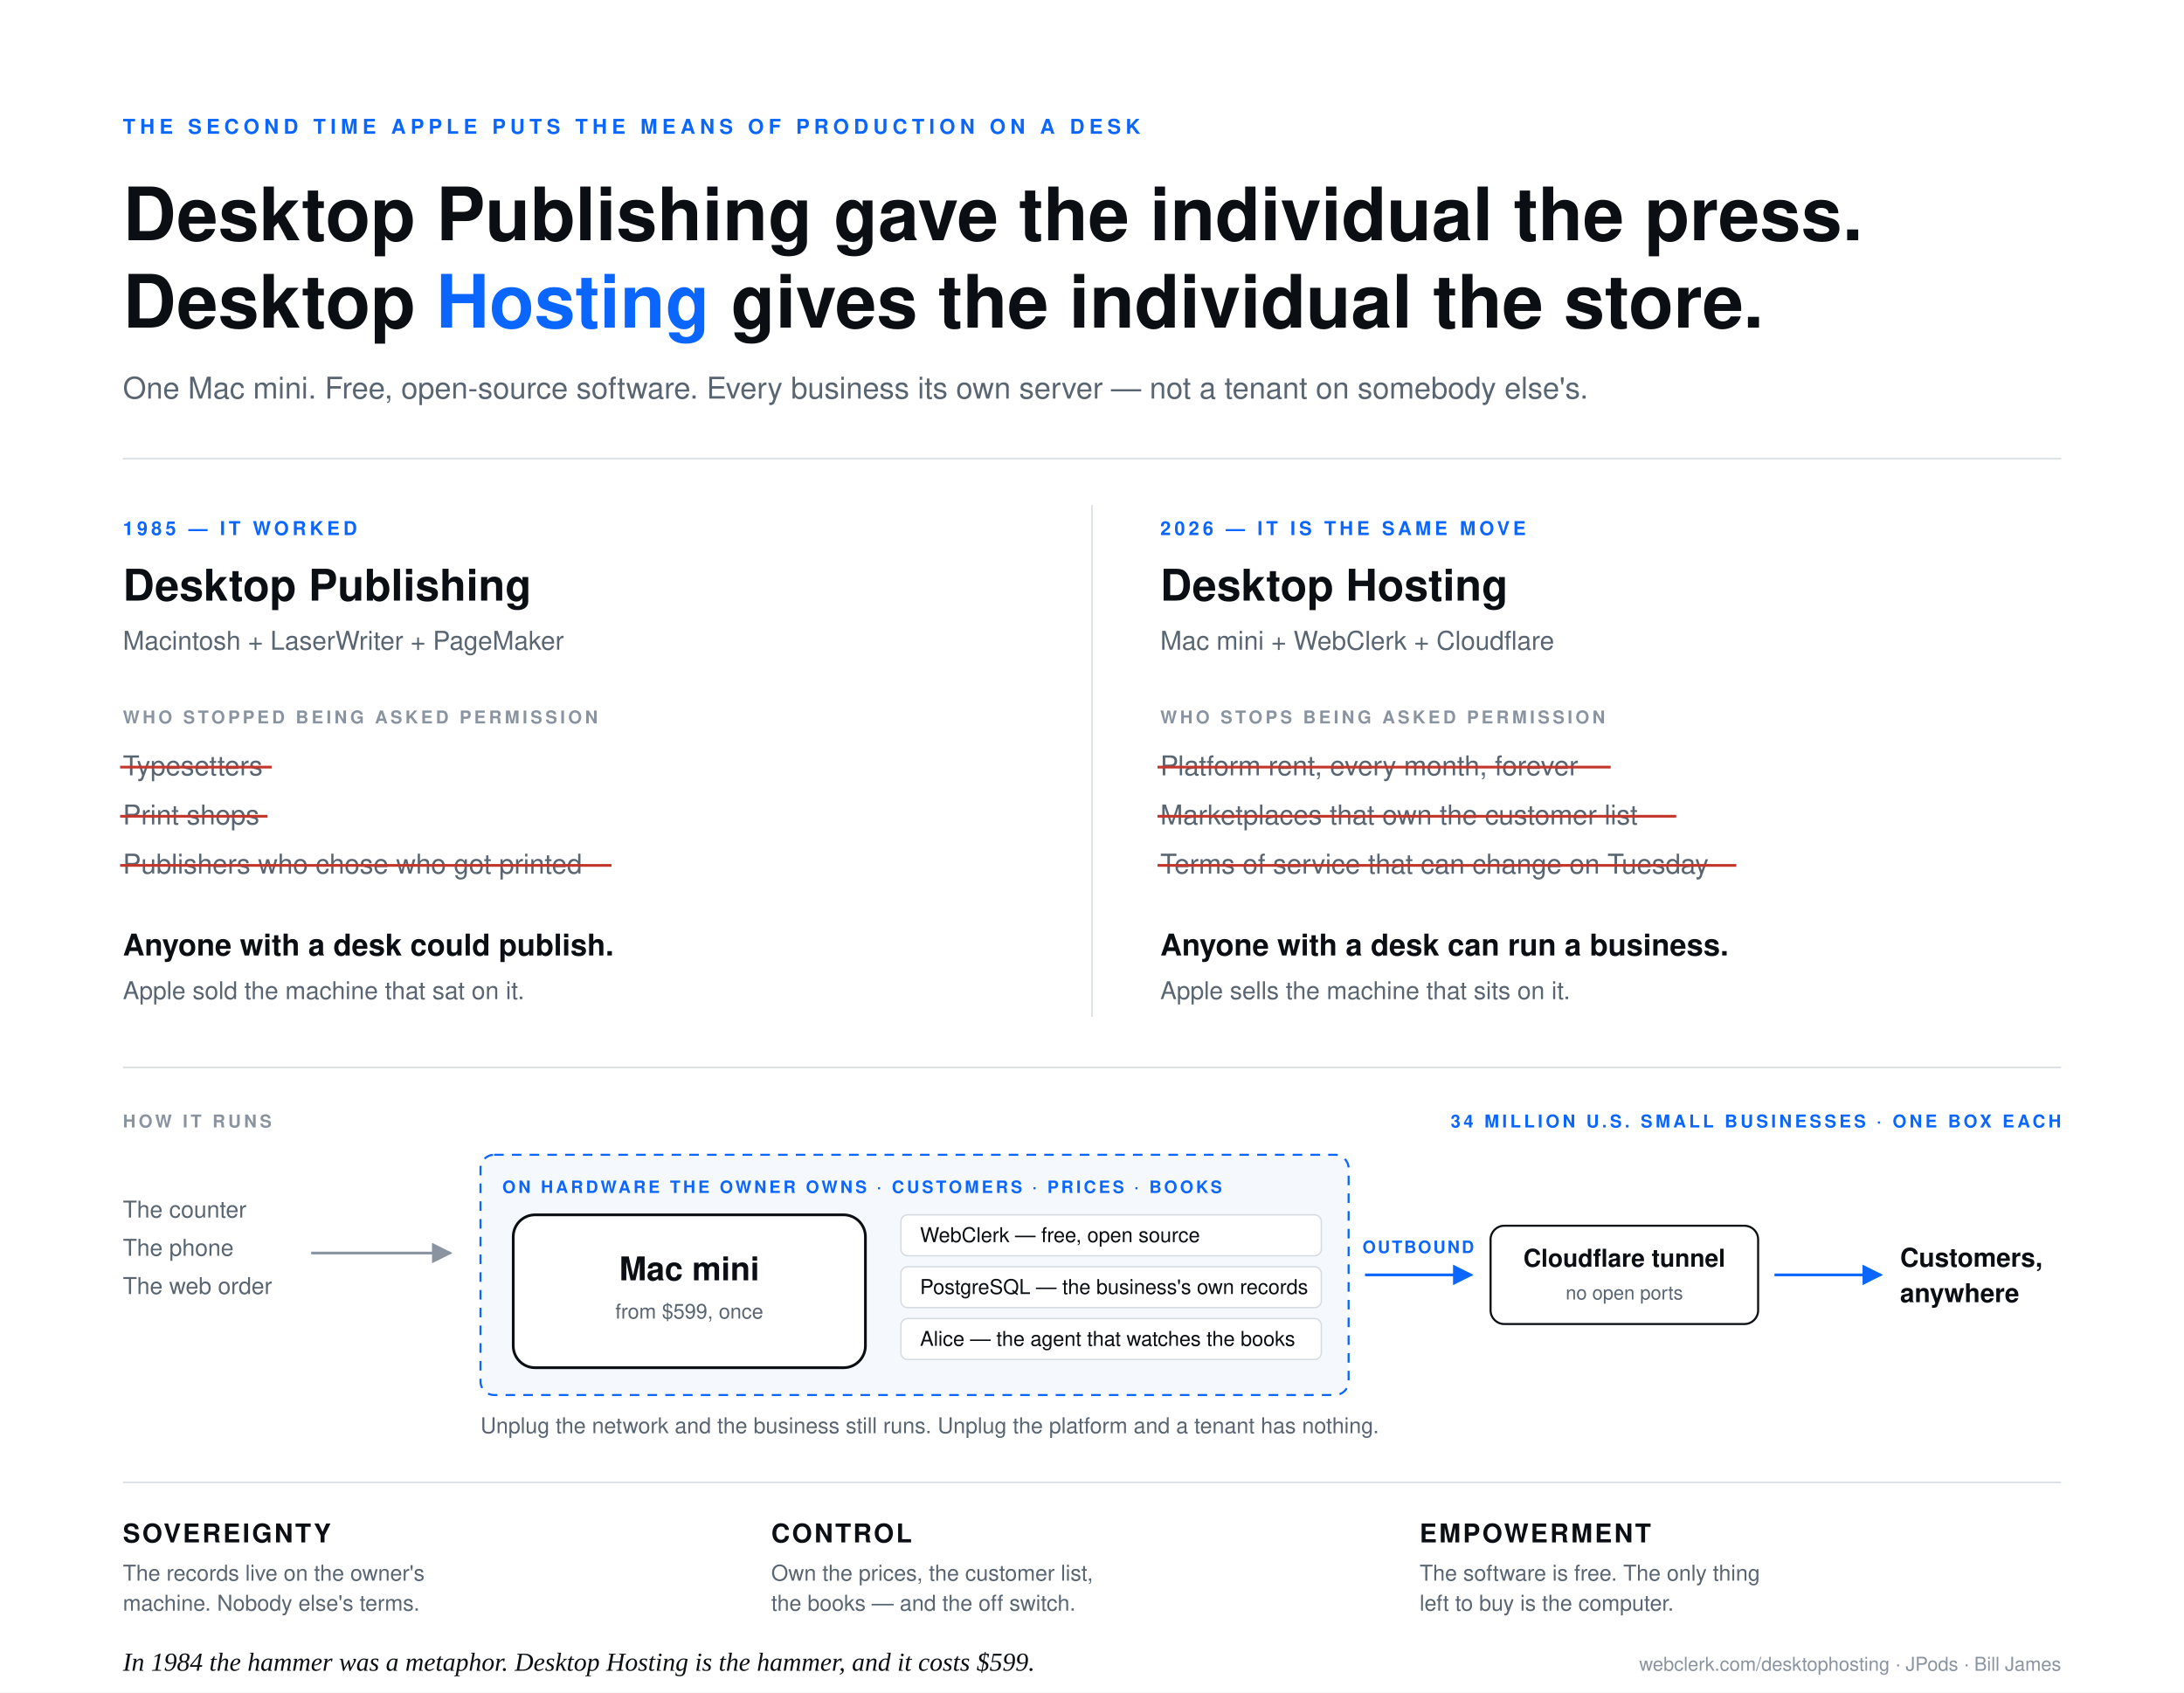
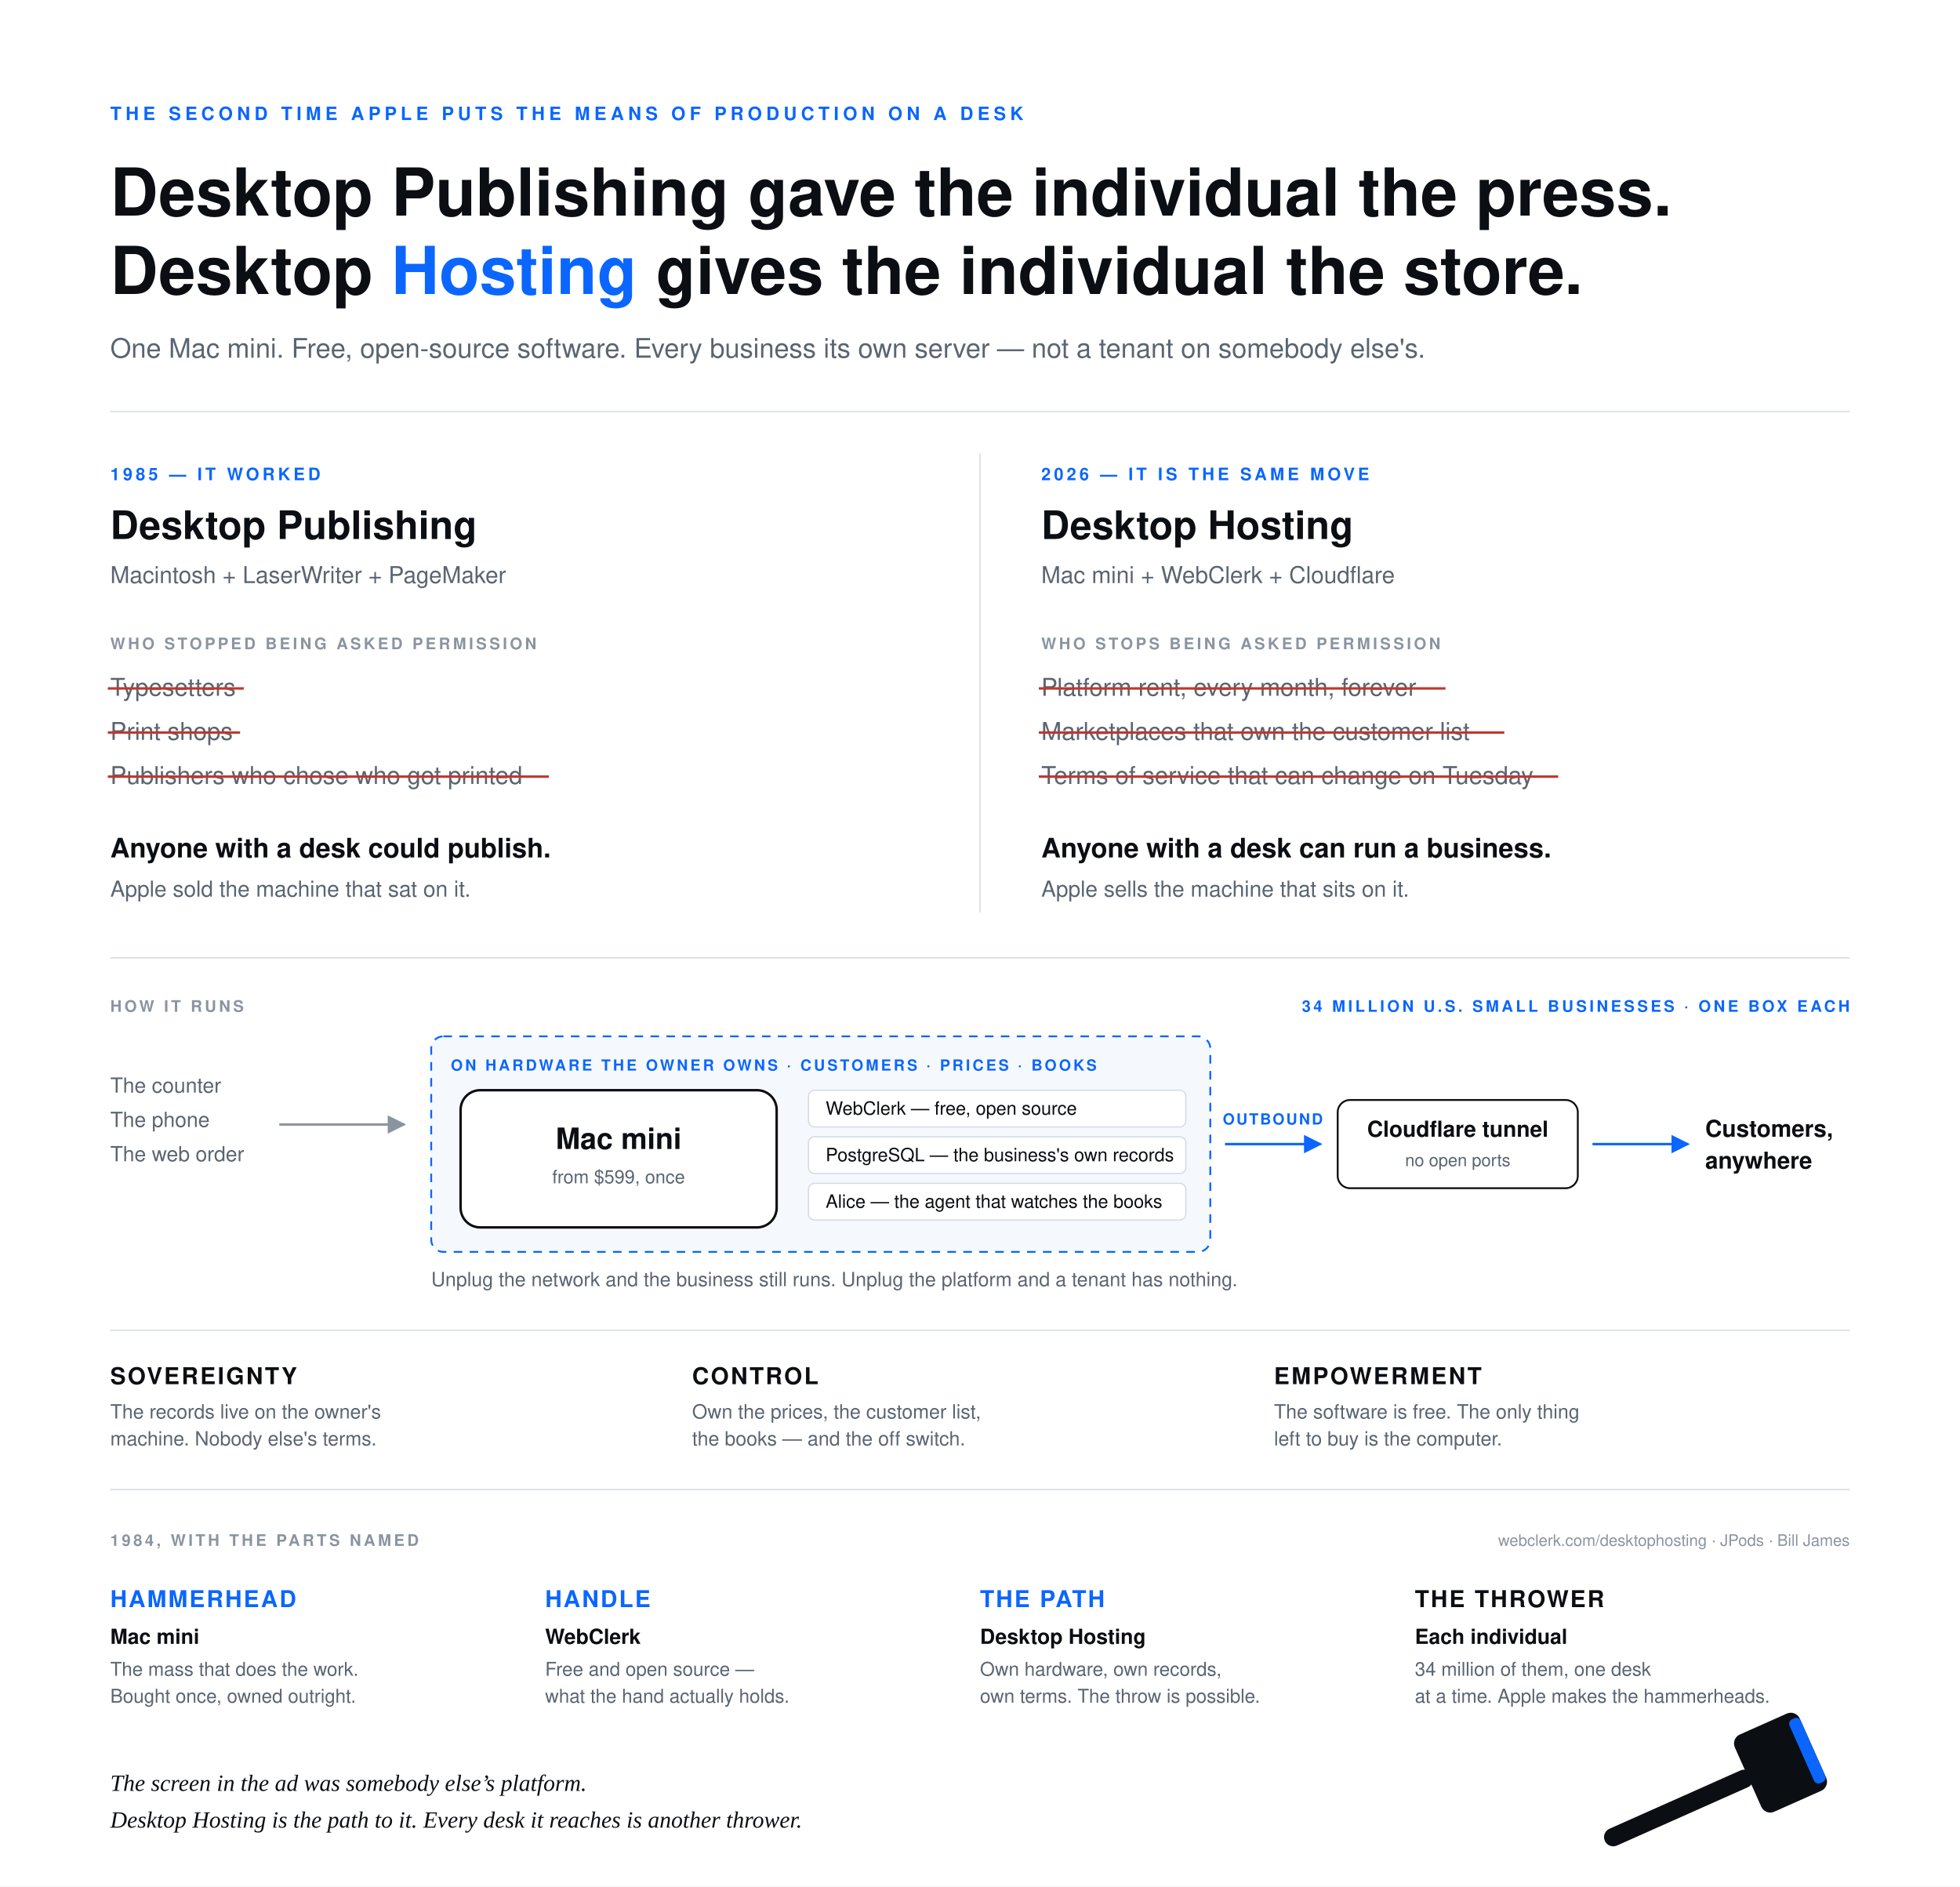
- <svg xmlns="http://www.w3.org/2000/svg" viewBox="0 0 1600 1240" width="1600" height="1240" font-family="Helvetica Neue, Helvetica, Arial, sans-serif">
+ <svg xmlns="http://www.w3.org/2000/svg" viewBox="0 0 1600 1540" width="1600" height="1540" font-family="Helvetica Neue, Helvetica, Arial, sans-serif">
  <defs>
    <marker id="arrow" viewBox="0 0 12 12" refX="10" refY="6" markerWidth="9" markerHeight="9" orient="auto">
      <path d="M1 1 L11 6 L1 11 z" fill="#0A66FF" />
    </marker>
    <marker id="arrow-grey" viewBox="0 0 12 12" refX="10" refY="6" markerWidth="9" markerHeight="9" orient="auto">
      <path d="M1 1 L11 6 L1 11 z" fill="#8A94A1" />
    </marker>
  </defs>
  <g id="ground">
-     <rect x="0" y="0" width="1600" height="1240" fill="#FFFFFF" />
+     <rect x="0" y="0" width="1600" height="1540" fill="#FFFFFF" />
  </g>
  <g id="headline">
    <text x="90" y="98" font-size="15" font-weight="700" letter-spacing="3.4" fill="#0A66FF">THE SECOND TIME APPLE PUTS THE MEANS OF PRODUCTION ON A DESK</text>
    <text x="90" y="176" font-size="54" font-weight="700" fill="#0B0E12">Desktop Publishing gave the individual the press.</text>
    <text x="90" y="240" font-size="54" font-weight="700" fill="#0B0E12">Desktop <tspan fill="#0A66FF">Hosting</tspan> gives the individual the store.</text>
    <text x="90" y="292" font-size="22" fill="#5A6572">One Mac mini. Free, open-source software. Every business its own server — not a tenant on somebody else's.</text>
    <line x1="90" y1="336" x2="1510" y2="336" stroke="#D5DBE2" stroke-width="1" />
  </g>
  <g id="era-1985">
    <text x="90" y="392" font-size="14" font-weight="700" letter-spacing="2.6" fill="#0A66FF">1985 — IT WORKED</text>
    <text x="90" y="440" font-size="32" font-weight="700" fill="#0B0E12">Desktop Publishing</text>
    <text x="90" y="476" font-size="19" fill="#5A6572">Macintosh + LaserWriter + PageMaker</text>
    <text x="90" y="530" font-size="13" font-weight="700" letter-spacing="2.2" fill="#8A94A1">WHO STOPPED BEING ASKED PERMISSION</text>
    <g font-size="20" fill="#5A6572">
      <text x="90" y="568">Typesetters</text>
      <line x1="88" y1="562" x2="199" y2="562" stroke="#C2362B" stroke-width="2" />
      <text x="90" y="604">Print shops</text>
      <line x1="88" y1="598" x2="196" y2="598" stroke="#C2362B" stroke-width="2" />
      <text x="90" y="640">Publishers who chose who got printed</text>
      <line x1="88" y1="634" x2="448" y2="634" stroke="#C2362B" stroke-width="2" />
    </g>
    <text x="90" y="700" font-size="22" font-weight="700" fill="#0B0E12">Anyone with a desk could publish.</text>
    <text x="90" y="732" font-size="18" fill="#5A6572">Apple sold the machine that sat on it.</text>
  </g>
  <line x1="800" y1="370" x2="800" y2="745" stroke="#D5DBE2" stroke-width="1" />
  <g id="era-2026">
    <text x="850" y="392" font-size="14" font-weight="700" letter-spacing="2.6" fill="#0A66FF">2026 — IT IS THE SAME MOVE</text>
    <text x="850" y="440" font-size="32" font-weight="700" fill="#0B0E12">Desktop Hosting</text>
    <text x="850" y="476" font-size="19" fill="#5A6572">Mac mini + WebClerk + Cloudflare</text>
    <text x="850" y="530" font-size="13" font-weight="700" letter-spacing="2.2" fill="#8A94A1">WHO STOPS BEING ASKED PERMISSION</text>
    <g font-size="20" fill="#5A6572">
      <text x="850" y="568">Platform rent, every month, forever</text>
      <line x1="848" y1="562" x2="1180" y2="562" stroke="#C2362B" stroke-width="2" />
      <text x="850" y="604">Marketplaces that own the customer list</text>
      <line x1="848" y1="598" x2="1228" y2="598" stroke="#C2362B" stroke-width="2" />
      <text x="850" y="640">Terms of service that can change on Tuesday</text>
      <line x1="848" y1="634" x2="1272" y2="634" stroke="#C2362B" stroke-width="2" />
    </g>
    <text x="850" y="700" font-size="22" font-weight="700" fill="#0B0E12">Anyone with a desk can run a business.</text>
    <text x="850" y="732" font-size="18" fill="#5A6572">Apple sells the machine that sits on it.</text>
  </g>
  <line x1="90" y1="782" x2="1510" y2="782" stroke="#D5DBE2" stroke-width="1" />
  <g id="how-it-runs">
    <text x="90" y="826" font-size="13" font-weight="700" letter-spacing="2.2" fill="#8A94A1">HOW IT RUNS</text>
    <text x="1510" y="826" font-size="13" font-weight="700" letter-spacing="2.2" fill="#0A66FF" text-anchor="end">34 MILLION U.S. SMALL BUSINESSES · ONE BOX EACH</text>
    <g font-size="17" fill="#5A6572">
      <text x="90" y="892">The counter</text>
      <text x="90" y="920">The phone</text>
      <text x="90" y="948">The web order</text>
    </g>
    <line x1="228" y1="918" x2="330" y2="918" stroke="#8A94A1" stroke-width="2" marker-end="url(#arrow-grey)" />
    <rect x="352" y="846" width="636" height="176" rx="10" fill="#F5F8FC" stroke="#0A66FF" stroke-width="1.5" stroke-dasharray="7 6" />
    <text x="368" y="874" font-size="12.5" font-weight="700" letter-spacing="2" fill="#0A66FF">ON HARDWARE THE OWNER OWNS · CUSTOMERS · PRICES · BOOKS</text>
    <g id="mac-mini">
      <rect x="376" y="890" width="258" height="112" rx="16" fill="#FFFFFF" stroke="#0B0E12" stroke-width="2" />
      <text x="505" y="938" font-size="24" font-weight="700" fill="#0B0E12" text-anchor="middle">Mac mini</text>
      <text x="505" y="966" font-size="15" fill="#5A6572" text-anchor="middle">from $599, once</text>
    </g>
    <g id="stack" font-size="15" fill="#0B0E12">
      <rect x="660" y="890" width="308" height="30" rx="5" fill="#FFFFFF" stroke="#D5DBE2" />
      <text x="674" y="910">WebClerk — free, open source</text>
      <rect x="660" y="928" width="308" height="30" rx="5" fill="#FFFFFF" stroke="#D5DBE2" />
      <text x="674" y="948">PostgreSQL — the business's own records</text>
      <rect x="660" y="966" width="308" height="30" rx="5" fill="#FFFFFF" stroke="#D5DBE2" />
      <text x="674" y="986">Alice — the agent that watches the books</text>
    </g>
    <line x1="1000" y1="934" x2="1078" y2="934" stroke="#0A66FF" stroke-width="2" marker-end="url(#arrow)" />
    <text x="1039" y="918" font-size="12.5" font-weight="700" letter-spacing="1.4" fill="#0A66FF" text-anchor="middle">OUTBOUND</text>
    <rect x="1092" y="898" width="196" height="72" rx="10" fill="#FFFFFF" stroke="#0B0E12" stroke-width="1.5" />
    <text x="1190" y="928" font-size="18" font-weight="700" fill="#0B0E12" text-anchor="middle">Cloudflare tunnel</text>
    <text x="1190" y="952" font-size="14" fill="#5A6572" text-anchor="middle">no open ports</text>
    <line x1="1300" y1="934" x2="1378" y2="934" stroke="#0A66FF" stroke-width="2" marker-end="url(#arrow)" />
    <text x="1392" y="928" font-size="19" font-weight="700" fill="#0B0E12">Customers,</text>
    <text x="1392" y="954" font-size="19" font-weight="700" fill="#0B0E12">anywhere</text>
    <text x="352" y="1050" font-size="16" fill="#5A6572">Unplug the network and the business still runs. Unplug the platform and a tenant has nothing.</text>
  </g>
  <line x1="90" y1="1086" x2="1510" y2="1086" stroke="#D5DBE2" stroke-width="1" />
  <g id="principles">
    <g>
      <text x="90" y="1130" font-size="19" font-weight="700" letter-spacing="1.6" fill="#0B0E12">SOVEREIGNTY</text>
      <text x="90" y="1158" font-size="16" fill="#5A6572">The records live on the owner's</text>
      <text x="90" y="1180" font-size="16" fill="#5A6572">machine. Nobody else's terms.</text>
    </g>
    <g>
      <text x="565" y="1130" font-size="19" font-weight="700" letter-spacing="1.6" fill="#0B0E12">CONTROL</text>
      <text x="565" y="1158" font-size="16" fill="#5A6572">Own the prices, the customer list,</text>
      <text x="565" y="1180" font-size="16" fill="#5A6572">the books — and the off switch.</text>
    </g>
    <g>
      <text x="1040" y="1130" font-size="19" font-weight="700" letter-spacing="1.6" fill="#0B0E12">EMPOWERMENT</text>
      <text x="1040" y="1158" font-size="16" fill="#5A6572">The software is free. The only thing</text>
      <text x="1040" y="1180" font-size="16" fill="#5A6572">left to buy is the computer.</text>
    </g>
  </g>
+   <line x1="90" y1="1216" x2="1510" y2="1216" stroke="#D5DBE2" stroke-width="1" />
+   <g id="the-hammer">
+     <text x="90" y="1262" font-size="13" font-weight="700" letter-spacing="2.2" fill="#8A94A1">1984, WITH THE PARTS NAMED</text>
+     <text x="1510" y="1262" font-size="13" fill="#8A94A1" text-anchor="end">webclerk.com/desktophosting · JPods · Bill James</text>
+     <g>
+       <text x="90" y="1312" font-size="19" font-weight="700" letter-spacing="1.4" fill="#0A66FF">HAMMERHEAD</text>
+       <text x="90" y="1342" font-size="17" font-weight="700" fill="#0B0E12">Mac mini</text>
+       <text x="90" y="1368" font-size="15.5" fill="#5A6572">The mass that does the work.</text>
+       <text x="90" y="1390" font-size="15.5" fill="#5A6572">Bought once, owned outright.</text>
+     </g>
+     <g>
+       <text x="445" y="1312" font-size="19" font-weight="700" letter-spacing="1.4" fill="#0A66FF">HANDLE</text>
+       <text x="445" y="1342" font-size="17" font-weight="700" fill="#0B0E12">WebClerk</text>
+       <text x="445" y="1368" font-size="15.5" fill="#5A6572">Free and open source —</text>
+       <text x="445" y="1390" font-size="15.5" fill="#5A6572">what the hand actually holds.</text>
+     </g>
+     <g>
+       <text x="800" y="1312" font-size="19" font-weight="700" letter-spacing="1.4" fill="#0A66FF">THE PATH</text>
+       <text x="800" y="1342" font-size="17" font-weight="700" fill="#0B0E12">Desktop Hosting</text>
+       <text x="800" y="1368" font-size="15.5" fill="#5A6572">Own hardware, own records,</text>
+       <text x="800" y="1390" font-size="15.5" fill="#5A6572">own terms. The throw is possible.</text>
+     </g>
+     <g>
+       <text x="1155" y="1312" font-size="19" font-weight="700" letter-spacing="1.4" fill="#0B0E12">THE THROWER</text>
+       <text x="1155" y="1342" font-size="17" font-weight="700" fill="#0B0E12">Each individual</text>
+       <text x="1155" y="1368" font-size="15.5" fill="#5A6572">34 million of them, one desk</text>
+       <text x="1155" y="1390" font-size="15.5" fill="#5A6572">at a time. Apple makes the hammerheads.</text>
+     </g>
+     <g id="hammer-drawing" transform="translate(14 36) rotate(-24 1400 1420)">
+       <rect x="1286" y="1413" width="132" height="15" rx="7.5" fill="#0B0E12" />
+       <rect x="1414" y="1386" width="58" height="69" rx="8" fill="#0B0E12" />
+       <rect x="1462" y="1392" width="10" height="57" rx="4" fill="#0A66FF" />
+     </g>
+   </g>
  <g id="closing">
-     <text x="90" y="1224" font-size="19" font-style="italic" font-family="Georgia, Times New Roman, serif" fill="#0B0E12">In 1984 the hammer was a metaphor. Desktop Hosting is the hammer, and it costs $599.</text>
-     <text x="1510" y="1224" font-size="14" fill="#8A94A1" text-anchor="end">webclerk.com/desktophosting · JPods · Bill James</text>
+     <text x="90" y="1462" font-size="19" font-style="italic" font-family="Georgia, Times New Roman, serif" fill="#0B0E12">The screen in the ad was somebody else’s platform.</text>
+     <text x="90" y="1492" font-size="19" font-style="italic" font-family="Georgia, Times New Roman, serif" fill="#0B0E12">Desktop Hosting is the path to it. Every desk it reaches is another thrower.</text>
  </g>
</svg>
